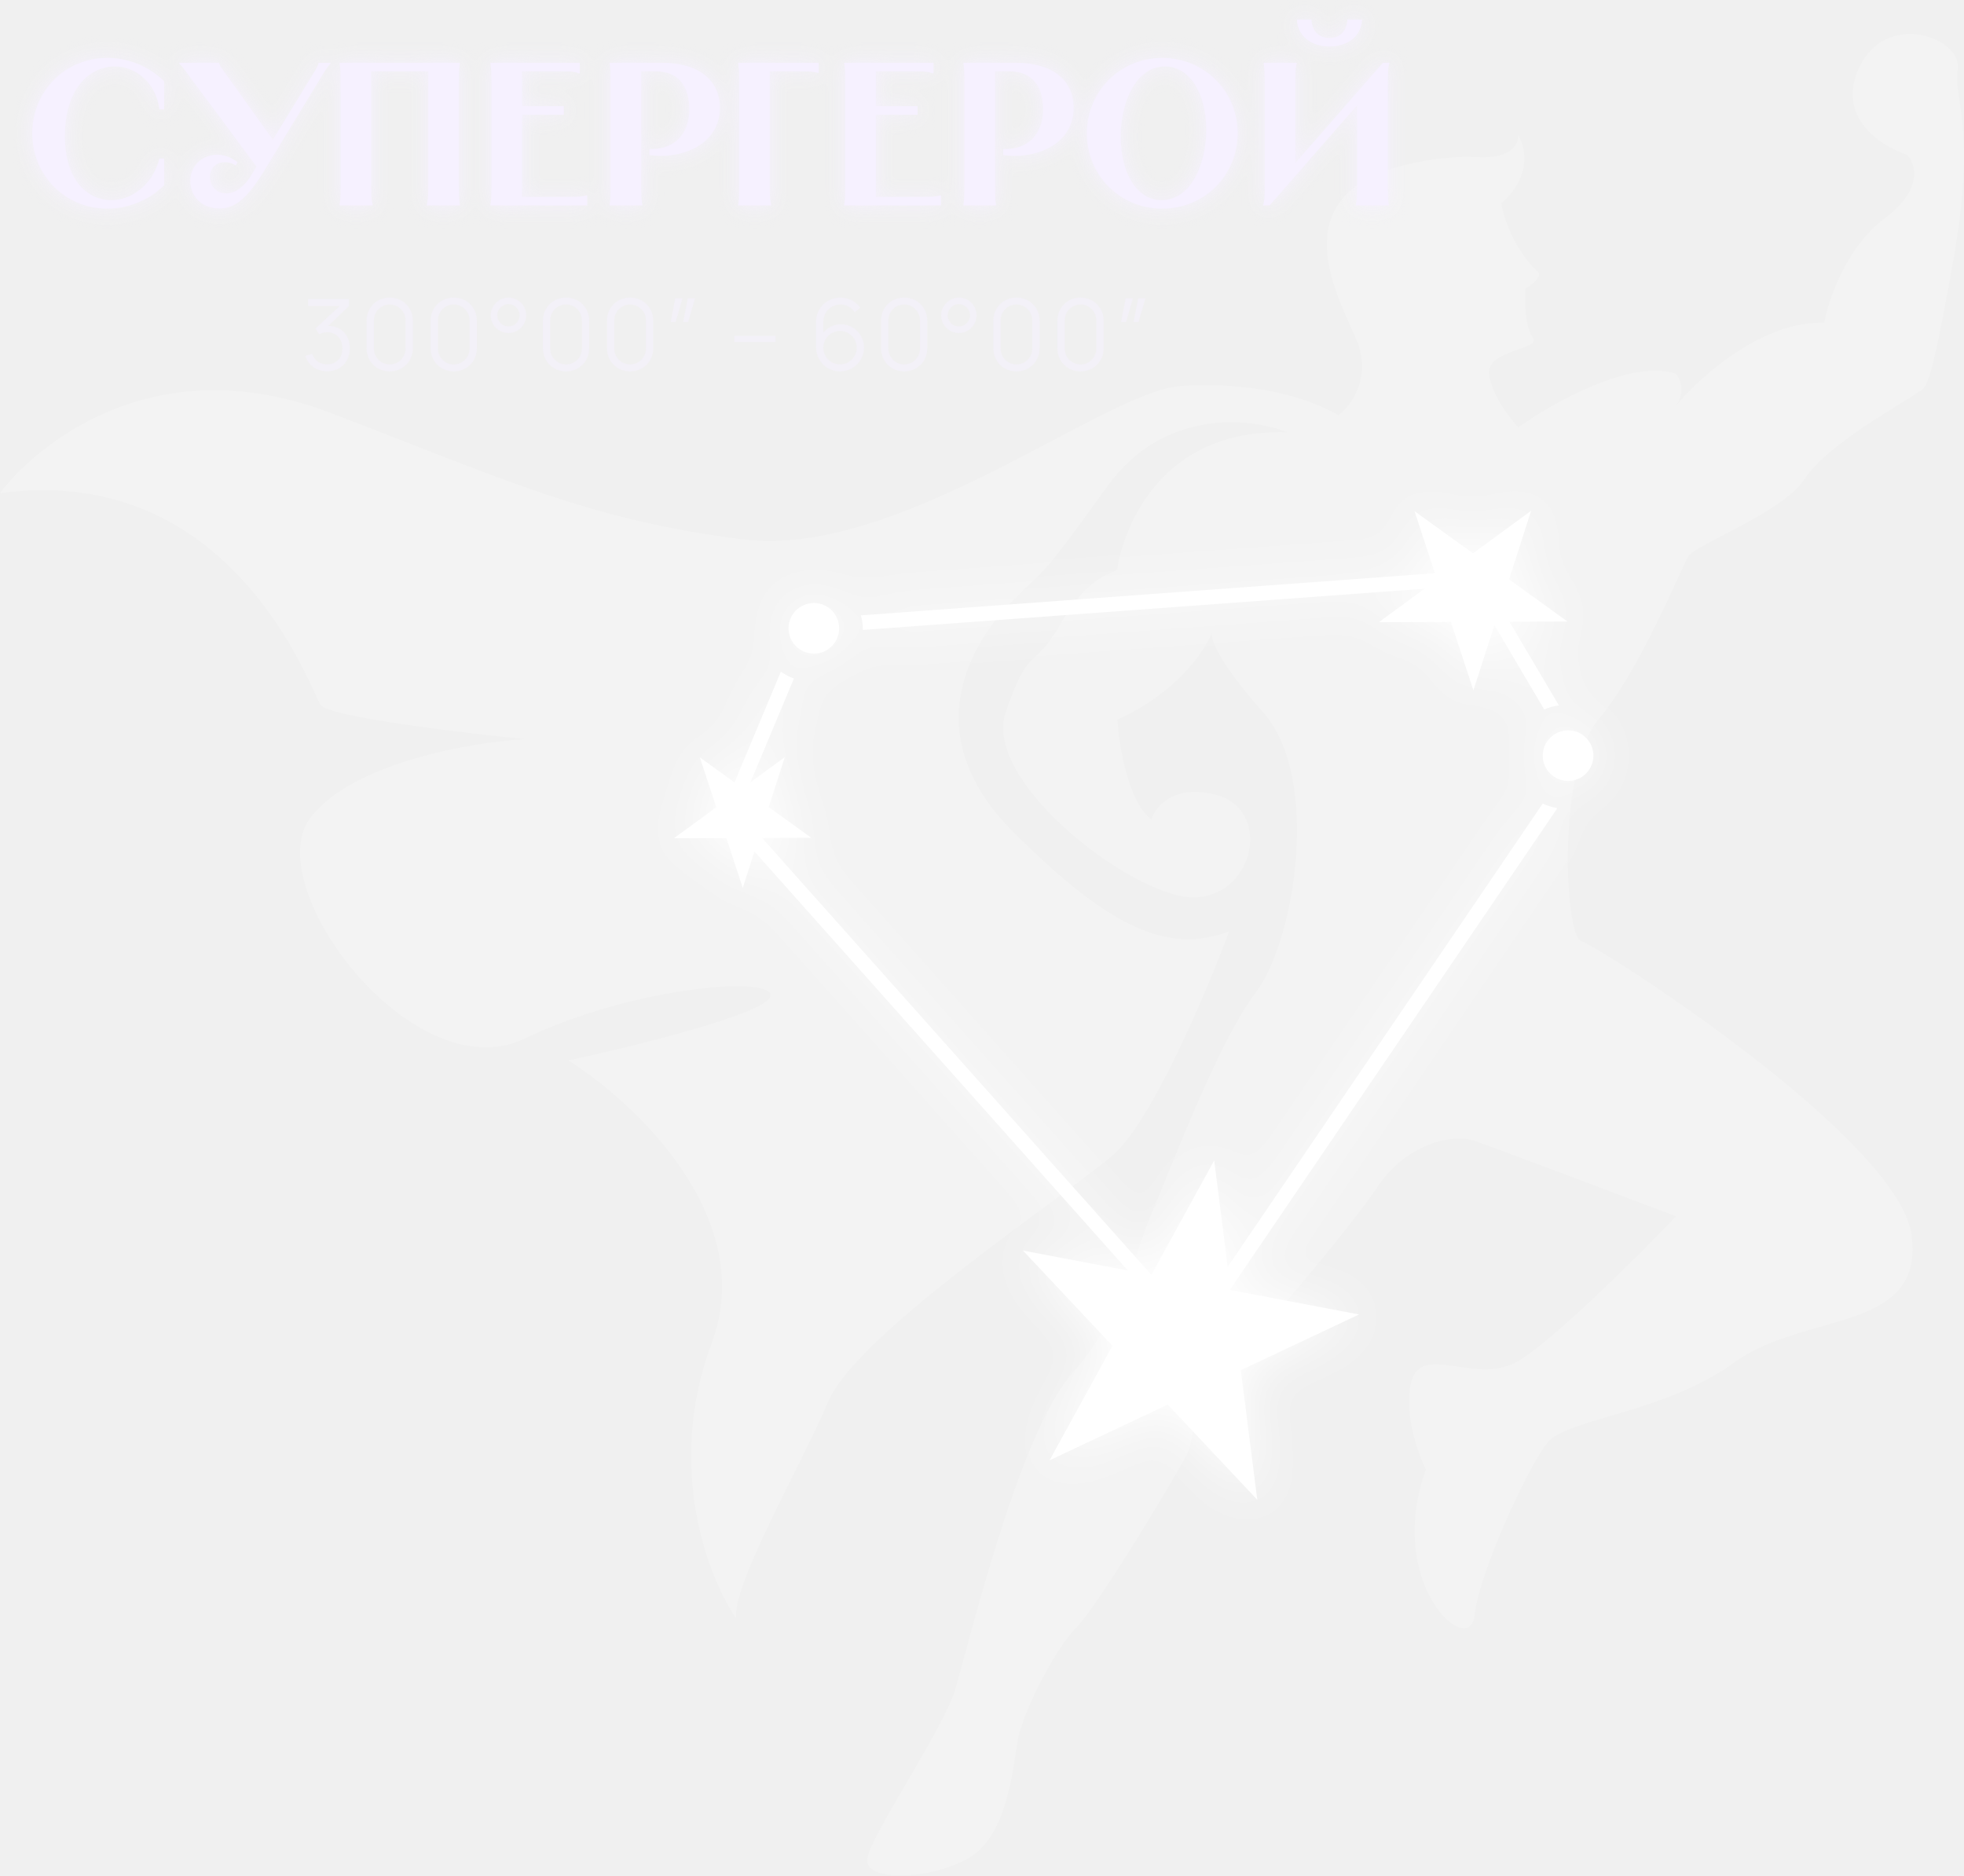
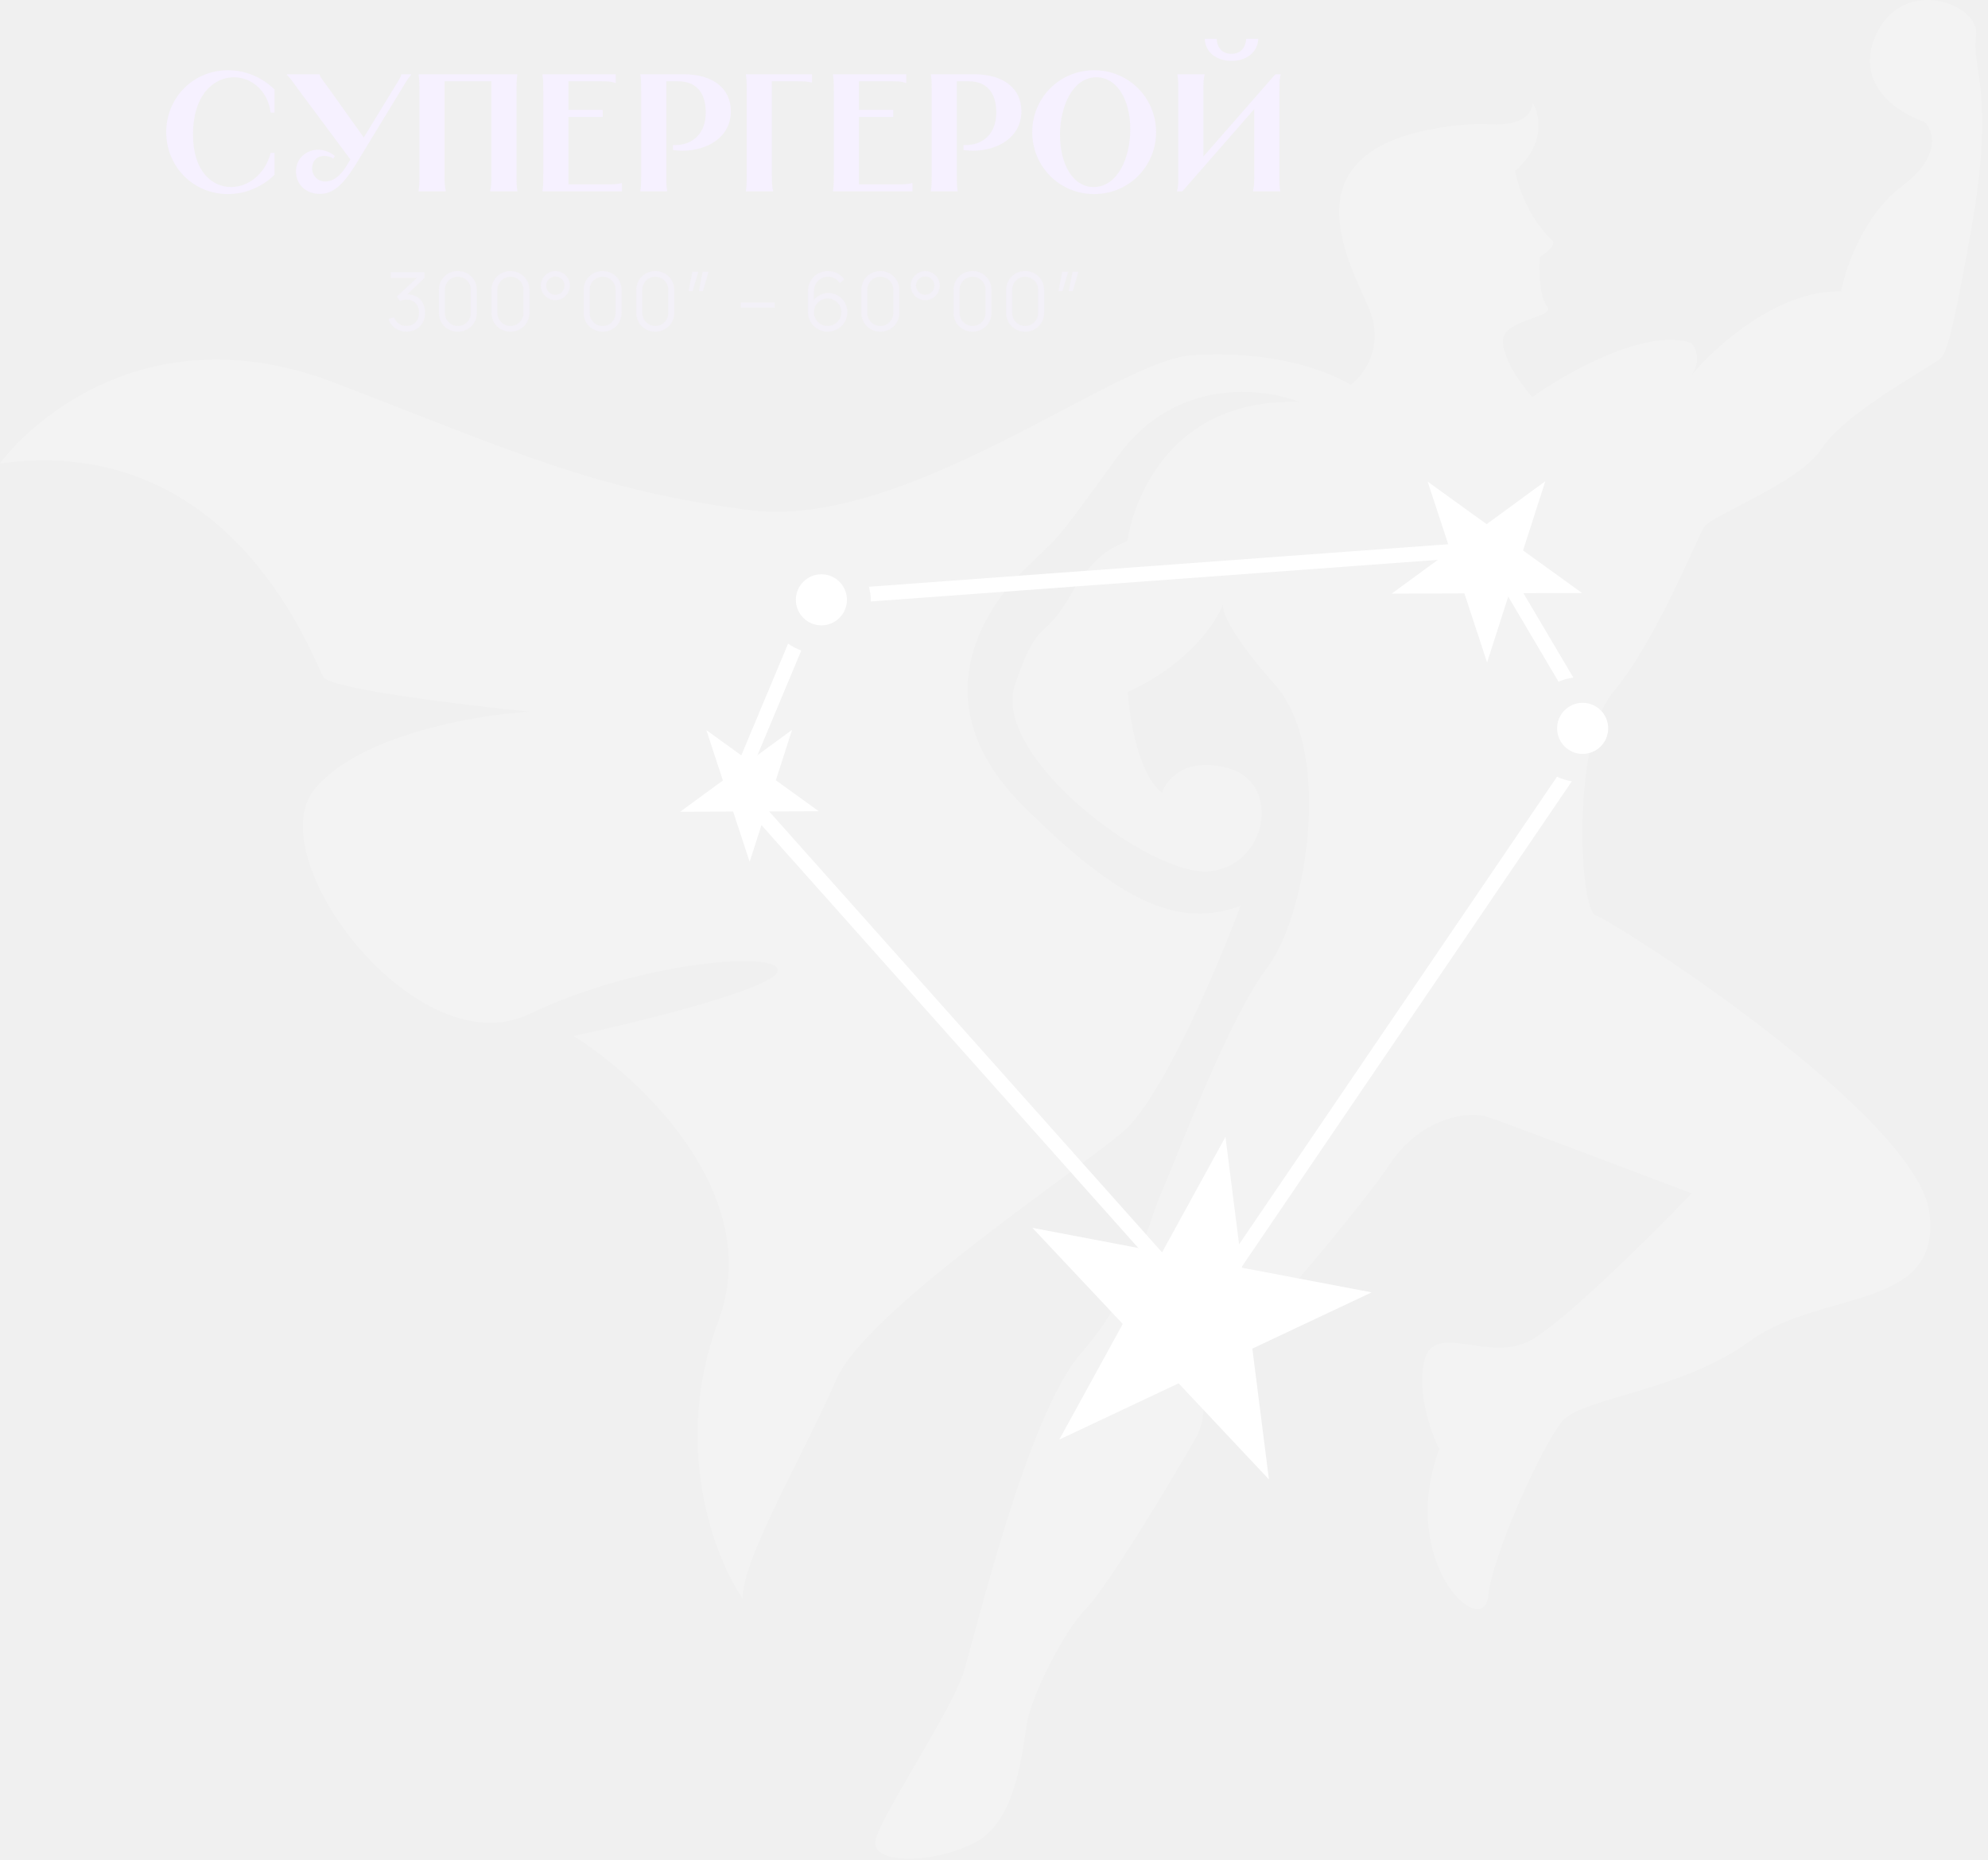
- <svg xmlns="http://www.w3.org/2000/svg" width="401" height="383" viewBox="0 0 401 383" fill="none">
-   <path opacity="0.2" d="M283.693 34.578C286.669 33.584 294.406 31.695 301.548 32.092C308.69 32.49 310.144 29.275 309.979 27.618C311.467 29.938 312.856 35.97 306.507 41.538C307.003 44.355 309.185 51.083 313.947 55.458C314.443 55.789 314.641 56.949 311.467 58.938C311.302 61.423 311.368 66.892 312.955 68.88C314.939 71.366 303.531 71.366 304.027 76.337C304.424 80.314 308.16 85.285 309.979 87.274C316.923 82.303 333.091 73.155 342.217 76.337C343.043 77.331 344.201 80.016 342.217 82.8C347.011 77 359.774 65.5 372.471 65.897C373.297 61.257 376.934 50.486 384.87 44.521C392.805 38.555 391.152 33.418 389.334 31.595C384.209 29.938 375.05 24.138 379.414 14.196C384.87 1.767 400.741 7.733 399.749 14.196C398.757 20.658 403.717 25.63 398.757 53.469C393.797 81.308 393.301 78.823 391.317 80.314C389.334 81.806 372.967 90.754 368.503 97.714C364.039 104.674 346.185 111.136 344.697 113.622C343.209 116.108 334.777 136.987 326.346 146.93C317.914 156.872 319.402 191.174 322.874 192.169C326.346 193.163 387.846 232.436 390.326 252.322C392.805 272.207 368.503 267.733 354.12 278.172C339.737 288.612 319.898 289.606 315.931 294.578C311.963 299.549 302.044 320.926 301.052 329.874C300.06 338.822 282.701 323.411 291.132 300.046C289.479 296.732 286.569 288.513 288.156 282.15C290.14 274.195 301.052 282.647 309.483 278.172C316.228 274.593 334.116 256.796 342.217 248.345C329.983 243.705 304.623 234.127 301.052 232.933C296.588 231.442 287.165 233.431 281.213 242.379C275.261 251.327 254.431 275.687 247.983 282.15C241.536 288.612 245.007 292.092 242.032 297.561C239.056 303.029 224.177 327.886 219.713 332.36C215.249 336.834 208.802 349.759 207.81 355.228C206.818 360.696 205.826 375.113 197.395 379.587C188.963 384.061 176.564 384.061 177.06 379.587C177.556 375.113 192.435 353.239 194.915 345.285C197.395 337.331 207.81 293.086 218.721 280.658C229.632 268.23 231.616 255.802 235.088 247.847C238.56 239.893 248.479 213.048 256.415 202.608C264.35 192.169 269.806 158.861 257.903 145.438C248.743 135.109 247.109 130.392 247.439 129.163C246.03 132.881 240.301 141.427 228.145 146.93C228.475 152.232 230.327 163.733 235.088 167.312C235.915 164.661 239.75 159.955 248.479 162.341C259.39 165.324 256.415 182.226 244.511 183.22C232.608 184.215 200.37 159.855 205.33 145.438C210.29 131.022 210.786 137.484 216.737 127.045C222.689 116.605 228.145 117.102 228.145 116.108C228.145 115.113 232.608 87.274 262.862 88.268C255.423 85.285 237.667 83.297 226.161 99.205C211.778 119.09 214.753 114.616 206.818 122.57C198.883 130.524 186.483 149.415 206.818 169.798C227.153 190.18 238.853 194.654 250.959 190.18C246.33 202.608 235.088 229.155 227.153 235.916C217.233 244.368 175.076 272.207 169.125 286.127C163.173 300.046 149.782 322.914 150.278 330.371C144.657 322.251 135.796 299.649 145.318 274.195C154.841 248.742 129.778 225.145 116.056 216.528C129.117 213.711 155.634 207.182 157.221 203.603C159.205 199.129 129.943 201.117 107.129 212.054C84.314 222.991 52.572 180.735 63.484 166.815C72.213 155.679 96.218 151.57 107.129 150.907C93.903 149.581 67.055 146.333 65.468 143.947C63.484 140.964 47.613 94.234 0 100.697C6.117 92.411 30.199 70.091 67.451 84.291C102.665 97.714 120.024 106.165 151.766 110.142C183.508 114.119 225.665 79.817 241.04 78.823C256.415 77.829 267.326 81.308 273.277 84.788C275.923 82.8 280.32 76.834 276.749 68.88C272.286 58.938 263.358 41.538 283.693 34.578Z" fill="white" />
-   <g filter="url(#filter0_f_31_314)">
-     <path d="M247.909 236.933L251.269 263.4L277.479 268.384L253.345 279.758L256.705 306.225L238.429 286.788L214.296 298.162L227.135 274.774L208.86 255.336L235.07 260.32L247.909 236.933Z" fill="white" />
-     <path d="M288.813 104.372L300.742 112.978L312.613 104.292L308.115 118.297L320.044 126.903L305.335 126.952L300.836 140.957L296.244 126.983L281.534 127.032L293.405 118.346L288.813 104.372Z" fill="white" />
-     <path d="M142.898 154.649L151.586 160.916L160.23 154.591L156.955 164.789L165.642 171.056L154.93 171.092L151.654 181.291L148.31 171.114L137.598 171.15L146.243 164.825L142.898 154.649Z" fill="white" />
-     <circle cx="320.167" cy="154.285" r="5.167" fill="white" />
-     <path d="M159.432 137.141C160.244 137.723 161.141 138.192 162.102 138.527L150.748 165.65L243.297 269.508L314.982 164.066C315.913 164.516 316.92 164.834 317.979 164.996L244.697 272.787L243.616 274.376L242.337 272.941L147.88 166.941L147.251 166.235L147.616 165.364L159.432 137.141ZM302.417 117.179L318.287 144.025C317.233 144.154 316.227 144.437 315.292 144.853L300.308 119.506L176.172 128.62C176.172 128.59 176.175 128.56 176.175 128.531C176.175 127.529 176.033 126.56 175.772 125.641L301.016 116.447L301.943 116.378L302.417 117.179Z" fill="white" />
-     <circle cx="166.167" cy="128.285" r="5.167" fill="white" />
-   </g>
-   <path d="M247.909 236.933L251.269 263.4L277.479 268.384L253.345 279.758L256.705 306.225L238.429 286.788L214.296 298.162L227.135 274.774L208.86 255.336L235.07 260.32L247.909 236.933Z" fill="white" />
-   <path d="M288.813 104.372L300.742 112.978L312.613 104.292L308.115 118.297L320.044 126.903L305.335 126.952L300.836 140.957L296.244 126.983L281.534 127.032L293.405 118.346L288.813 104.372Z" fill="white" />
-   <path d="M142.898 154.649L151.586 160.916L160.23 154.591L156.955 164.789L165.642 171.056L154.93 171.092L151.654 181.291L148.31 171.114L137.598 171.15L146.243 164.825L142.898 154.649Z" fill="white" />
-   <circle cx="320.167" cy="154.285" r="5.167" fill="white" />
-   <path d="M159.432 137.141C160.244 137.723 161.141 138.192 162.102 138.527L150.748 165.65L243.297 269.508L314.982 164.066C315.913 164.516 316.92 164.834 317.979 164.996L244.697 272.787L243.616 274.376L242.337 272.941L147.88 166.941L147.251 166.235L147.616 165.364L159.432 137.141ZM302.417 117.179L318.287 144.025C317.233 144.154 316.227 144.437 315.292 144.853L300.308 119.506L176.172 128.62C176.172 128.59 176.175 128.56 176.175 128.531C176.175 127.529 176.033 126.56 175.772 125.641L301.016 116.447L301.943 116.378L302.417 117.179Z" fill="white" />
-   <circle cx="166.167" cy="128.285" r="5.167" fill="white" />
-   <g filter="url(#filter1_f_31_314)">
-     <path d="M33.509 16.606L33.509 22.347L32.552 22.347C31.845 16.814 27.684 13.569 23.441 13.569C18.407 13.569 13.248 17.896 13.248 27.839C13.248 36.867 17.907 40.861 22.734 40.861C26.894 40.861 31.179 37.741 32.552 32.374L33.509 32.374L33.509 37.824C30.68 40.611 26.561 42.608 21.901 42.608C13.331 42.608 6.591 35.785 6.591 27.215C6.591 18.645 13.331 11.822 21.901 11.822C26.603 11.822 30.721 13.819 33.509 16.606ZM36.611 12.82L44.724 12.82L44.724 12.903C44.932 13.652 45.93 14.859 47.345 16.814L55.707 28.546L62.863 16.814C64.07 14.859 64.902 13.652 65.027 12.903L65.027 12.82L67.481 12.82L67.481 12.986C66.732 13.777 66.15 14.775 64.943 16.773L53.835 35.037C50.424 40.611 47.886 42.567 44.807 42.567C41.312 42.567 38.858 40.237 38.858 36.95C38.858 33.664 41.52 31.584 44.349 31.584C45.764 31.584 47.262 32.124 48.51 33.123L48.135 33.788C47.386 33.289 46.596 33.123 45.889 33.123C43.85 33.123 42.852 34.621 42.852 36.16C42.852 37.782 43.975 39.488 46.222 39.488C47.678 39.488 49.633 38.531 51.38 35.661L52.379 33.996L39.565 16.773C38.109 14.817 37.443 13.777 36.611 12.986L36.611 12.82ZM69.343 12.82L93.89 12.82L93.89 12.986C93.723 14.068 93.682 14.567 93.682 17.189L93.682 37.574C93.682 40.196 93.723 40.695 93.89 41.776L93.89 41.943L87.15 41.943L87.15 41.776C87.4 40.695 87.441 40.196 87.441 37.574L87.441 14.567L75.792 14.567L75.792 37.574C75.792 40.196 75.834 40.695 76.083 41.776L76.083 41.943L69.343 41.943L69.343 41.776C69.51 40.695 69.551 40.196 69.551 37.574L69.551 17.189C69.551 14.567 69.51 14.068 69.343 12.986L69.343 12.82ZM100.138 12.82L118.361 12.82L118.361 14.983L118.195 14.983C117.113 14.567 116.489 14.567 114.409 14.567L106.587 14.567L106.587 21.682L115.116 21.682L115.116 23.429L106.587 23.429L106.587 40.196L115.948 40.196C118.153 40.196 118.652 40.154 119.734 39.904L119.9 39.904L119.9 41.943L100.138 41.943L100.138 41.776C100.305 40.695 100.346 40.196 100.346 37.574L100.346 17.189C100.346 14.567 100.305 14.068 100.138 12.986L100.138 12.82ZM135.249 12.82C142.446 12.82 146.981 16.273 146.981 22.015C146.981 28.505 141.073 31.833 134.874 31.833C134.126 31.833 133.335 31.75 132.586 31.667L132.586 30.419L133.127 30.419C137.579 30.419 140.741 27.465 140.741 22.347C140.741 17.355 138.328 14.567 133.876 14.567L130.922 14.567L130.922 37.574C130.922 40.196 130.964 40.695 131.13 41.776L131.13 41.943L124.473 41.943L124.473 41.776C124.64 40.695 124.681 40.196 124.681 37.574L124.681 17.189C124.681 14.567 124.64 14.068 124.473 12.986L124.473 12.82L135.249 12.82ZM150.718 12.82L167.152 12.82L167.152 14.859L166.985 14.859C165.904 14.609 165.404 14.567 163.199 14.567L157.167 14.567L157.167 37.574C157.167 40.196 157.208 40.695 157.458 41.776L157.458 41.943L150.718 41.943L150.718 41.776C150.885 40.695 150.926 40.196 150.926 37.574L150.926 17.189C150.926 14.567 150.885 14.068 150.718 12.986L150.718 12.82ZM172.372 12.82L190.594 12.82L190.594 14.983L190.428 14.983C189.346 14.567 188.722 14.567 186.642 14.567L178.82 14.567L178.82 21.682L187.349 21.682L187.349 23.429L178.82 23.429L178.82 40.195L188.181 40.195C190.386 40.195 190.885 40.154 191.967 39.904L192.134 39.904L192.134 41.943L172.372 41.943L172.372 41.776C172.538 40.695 172.58 40.195 172.58 37.574L172.58 17.189C172.58 14.567 172.538 14.068 172.372 12.986L172.372 12.82ZM207.482 12.82C214.68 12.82 219.214 16.273 219.214 22.015C219.214 28.505 213.307 31.833 207.108 31.833C206.359 31.833 205.568 31.75 204.819 31.667L204.819 30.419L205.36 30.419C209.812 30.419 212.974 27.465 212.974 22.347C212.974 17.355 210.561 14.567 206.109 14.567L203.155 14.567L203.155 37.574C203.155 40.195 203.197 40.695 203.363 41.776L203.363 41.943L196.707 41.943L196.707 41.776C196.873 40.695 196.915 40.195 196.915 37.574L196.915 17.188C196.915 14.567 196.873 14.068 196.707 12.986L196.707 12.82L207.482 12.82ZM237.305 42.608C228.734 42.608 221.911 35.785 221.911 27.215C221.911 18.645 228.734 11.822 237.305 11.822C245.875 11.822 252.698 18.645 252.698 27.215C252.698 35.785 245.875 42.608 237.305 42.608ZM228.818 27.839C228.818 35.536 232.229 40.861 237.138 40.861C243.171 40.861 246.291 33.539 246.291 26.508C246.291 18.936 242.838 13.569 237.887 13.569C231.938 13.569 228.818 20.85 228.818 27.839ZM258.015 12.82L264.755 12.82L264.755 12.986C264.506 14.068 264.464 14.567 264.464 17.188L264.464 33.289L282.354 12.82L283.685 12.82C283.352 14.068 283.352 14.692 283.352 21.141L283.352 37.574C283.352 40.195 283.394 40.695 283.56 41.776L283.56 41.943L276.82 41.943L276.82 41.776C277.07 40.695 277.112 40.195 277.112 37.574L277.112 21.474L259.222 41.943L257.891 41.943C258.223 40.695 258.223 40.071 258.223 37.99L258.223 17.188C258.223 14.567 258.182 14.068 258.015 12.986L258.015 12.82ZM264.797 4L267.792 4L267.792 4.042C267.792 4.998 268.084 5.747 268.5 6.371C269.124 7.245 270.164 7.744 271.453 7.744C273.575 7.744 274.948 6.371 275.115 4L278.11 4C277.985 7.203 275.364 9.492 271.453 9.492C267.543 9.492 264.922 7.203 264.797 4Z" fill="#F6F1FF" />
-   </g>
-   <path d="M33.509 16.606L33.509 22.347L32.552 22.347C31.845 16.814 27.684 13.569 23.441 13.569C18.407 13.569 13.248 17.896 13.248 27.839C13.248 36.867 17.907 40.861 22.734 40.861C26.894 40.861 31.179 37.741 32.552 32.374L33.509 32.374L33.509 37.824C30.68 40.611 26.561 42.608 21.901 42.608C13.331 42.608 6.591 35.785 6.591 27.215C6.591 18.645 13.331 11.822 21.901 11.822C26.603 11.822 30.721 13.819 33.509 16.606ZM36.611 12.82L44.724 12.82L44.724 12.903C44.932 13.652 45.93 14.859 47.345 16.814L55.707 28.546L62.863 16.814C64.07 14.859 64.902 13.652 65.027 12.903L65.027 12.82L67.481 12.82L67.481 12.986C66.732 13.777 66.15 14.775 64.943 16.773L53.835 35.037C50.424 40.611 47.886 42.567 44.807 42.567C41.312 42.567 38.858 40.237 38.858 36.95C38.858 33.664 41.52 31.584 44.349 31.584C45.764 31.584 47.262 32.124 48.51 33.123L48.135 33.788C47.386 33.289 46.596 33.123 45.889 33.123C43.85 33.123 42.852 34.621 42.852 36.16C42.852 37.782 43.975 39.488 46.222 39.488C47.678 39.488 49.633 38.531 51.38 35.661L52.379 33.996L39.565 16.773C38.109 14.817 37.443 13.777 36.611 12.986L36.611 12.82ZM69.343 12.82L93.89 12.82L93.89 12.986C93.723 14.068 93.682 14.567 93.682 17.189L93.682 37.574C93.682 40.196 93.723 40.695 93.89 41.776L93.89 41.943L87.15 41.943L87.15 41.776C87.4 40.695 87.441 40.196 87.441 37.574L87.441 14.567L75.792 14.567L75.792 37.574C75.792 40.196 75.834 40.695 76.083 41.776L76.083 41.943L69.343 41.943L69.343 41.776C69.51 40.695 69.551 40.196 69.551 37.574L69.551 17.189C69.551 14.567 69.51 14.068 69.343 12.986L69.343 12.82ZM100.138 12.82L118.361 12.82L118.361 14.983L118.195 14.983C117.113 14.567 116.489 14.567 114.409 14.567L106.587 14.567L106.587 21.682L115.116 21.682L115.116 23.429L106.587 23.429L106.587 40.196L115.948 40.196C118.153 40.196 118.652 40.154 119.734 39.904L119.9 39.904L119.9 41.943L100.138 41.943L100.138 41.776C100.305 40.695 100.346 40.196 100.346 37.574L100.346 17.189C100.346 14.567 100.305 14.068 100.138 12.986L100.138 12.82ZM135.249 12.82C142.446 12.82 146.981 16.273 146.981 22.015C146.981 28.505 141.073 31.833 134.874 31.833C134.126 31.833 133.335 31.75 132.586 31.667L132.586 30.419L133.127 30.419C137.579 30.419 140.741 27.465 140.741 22.347C140.741 17.355 138.328 14.567 133.876 14.567L130.922 14.567L130.922 37.574C130.922 40.196 130.964 40.695 131.13 41.776L131.13 41.943L124.473 41.943L124.473 41.776C124.64 40.695 124.681 40.196 124.681 37.574L124.681 17.189C124.681 14.567 124.64 14.068 124.473 12.986L124.473 12.82L135.249 12.82ZM150.718 12.82L167.152 12.82L167.152 14.859L166.985 14.859C165.904 14.609 165.404 14.567 163.199 14.567L157.167 14.567L157.167 37.574C157.167 40.196 157.208 40.695 157.458 41.776L157.458 41.943L150.718 41.943L150.718 41.776C150.885 40.695 150.926 40.196 150.926 37.574L150.926 17.189C150.926 14.567 150.885 14.068 150.718 12.986L150.718 12.82ZM172.372 12.82L190.594 12.82L190.594 14.983L190.428 14.983C189.346 14.567 188.722 14.567 186.642 14.567L178.82 14.567L178.82 21.682L187.349 21.682L187.349 23.429L178.82 23.429L178.82 40.195L188.181 40.195C190.386 40.195 190.885 40.154 191.967 39.904L192.134 39.904L192.134 41.943L172.372 41.943L172.372 41.776C172.538 40.695 172.58 40.195 172.58 37.574L172.58 17.189C172.58 14.567 172.538 14.068 172.372 12.986L172.372 12.82ZM207.482 12.82C214.68 12.82 219.214 16.273 219.214 22.015C219.214 28.505 213.307 31.833 207.108 31.833C206.359 31.833 205.568 31.75 204.819 31.667L204.819 30.419L205.36 30.419C209.812 30.419 212.974 27.465 212.974 22.347C212.974 17.355 210.561 14.567 206.109 14.567L203.155 14.567L203.155 37.574C203.155 40.195 203.197 40.695 203.363 41.776L203.363 41.943L196.707 41.943L196.707 41.776C196.873 40.695 196.915 40.195 196.915 37.574L196.915 17.188C196.915 14.567 196.873 14.068 196.707 12.986L196.707 12.82L207.482 12.82ZM237.305 42.608C228.734 42.608 221.911 35.785 221.911 27.215C221.911 18.645 228.734 11.822 237.305 11.822C245.875 11.822 252.698 18.645 252.698 27.215C252.698 35.785 245.875 42.608 237.305 42.608ZM228.818 27.839C228.818 35.536 232.229 40.861 237.138 40.861C243.171 40.861 246.291 33.539 246.291 26.508C246.291 18.936 242.838 13.569 237.887 13.569C231.938 13.569 228.818 20.85 228.818 27.839ZM258.015 12.82L264.755 12.82L264.755 12.986C264.506 14.068 264.464 14.567 264.464 17.188L264.464 33.289L282.354 12.82L283.685 12.82C283.352 14.068 283.352 14.692 283.352 21.141L283.352 37.574C283.352 40.195 283.394 40.695 283.56 41.776L283.56 41.943L276.82 41.943L276.82 41.776C277.07 40.695 277.112 40.195 277.112 37.574L277.112 21.474L259.222 41.943L257.891 41.943C258.223 40.695 258.223 40.071 258.223 37.99L258.223 17.188C258.223 14.567 258.182 14.068 258.015 12.986L258.015 12.82ZM264.797 4L267.792 4L267.792 4.042C267.792 4.998 268.084 5.747 268.5 6.371C269.124 7.245 270.164 7.744 271.453 7.744C273.575 7.744 274.948 6.371 275.115 4L278.11 4C277.985 7.203 275.364 9.492 271.453 9.492C267.543 9.492 264.922 7.203 264.797 4Z" fill="#F6F1FF" />
-   <path opacity="0.5" d="M66.819 75.823C64.667 75.823 62.938 74.617 62.325 72.656L63.732 72.234C64.215 73.672 65.411 74.426 66.798 74.395C68.728 74.355 69.905 73.058 69.905 71.118C69.905 69.148 68.648 67.841 66.778 67.841C66.255 67.841 65.642 68.002 65.15 68.243L64.406 67.067L69.372 62.473L62.898 62.473L62.898 61.055L71.262 61.055L71.262 62.493L67.03 66.544C69.653 66.524 71.433 68.414 71.433 71.118C71.433 73.903 69.483 75.823 66.819 75.823ZM79.57 75.833C76.886 75.833 74.845 73.792 74.845 71.108L74.845 65.479C74.845 62.795 76.886 60.754 79.57 60.754C82.254 60.754 84.295 62.794 84.295 65.479L84.295 71.108C84.295 73.792 82.254 75.833 79.57 75.833ZM79.57 74.406C81.35 74.406 82.797 72.958 82.797 71.179L82.797 65.408C82.797 63.619 81.35 62.171 79.57 62.171C77.791 62.171 76.343 63.619 76.343 65.408L76.343 71.179C76.343 72.958 77.791 74.406 79.57 74.406ZM92.646 75.833C89.962 75.833 87.921 73.792 87.921 71.108L87.921 65.479C87.921 62.794 89.962 60.754 92.646 60.754C95.33 60.754 97.371 62.794 97.371 65.479L97.371 71.108C97.371 73.792 95.33 75.833 92.646 75.833ZM92.646 74.406C94.425 74.406 95.873 72.958 95.873 71.179L95.873 65.408C95.873 63.619 94.425 62.171 92.646 62.171C90.867 62.171 89.419 63.619 89.419 65.408L89.419 71.179C89.419 72.958 90.867 74.406 92.646 74.406ZM103.812 67.992C101.821 67.992 100.193 66.383 100.193 64.373C100.193 62.403 101.881 60.754 103.812 60.754C105.802 60.754 107.431 62.362 107.431 64.373C107.431 66.383 105.802 67.992 103.812 67.992ZM103.812 66.655C105.048 66.655 106.094 65.609 106.094 64.373C106.094 63.136 105.048 62.091 103.812 62.091C102.575 62.091 101.53 63.136 101.53 64.373C101.53 65.609 102.575 66.655 103.812 66.655ZM115.577 75.833C112.893 75.833 110.853 73.792 110.853 71.108L110.853 65.479C110.853 62.794 112.893 60.754 115.577 60.754C118.261 60.754 120.302 62.794 120.302 65.479L120.302 71.108C120.302 73.792 118.261 75.833 115.577 75.833ZM115.577 74.406C117.357 74.406 118.804 72.958 118.804 71.179L118.804 65.408C118.804 63.619 117.357 62.171 115.577 62.171C113.798 62.171 112.35 63.619 112.35 65.408L112.35 71.179C112.35 72.958 113.798 74.406 115.577 74.406ZM128.653 75.833C125.969 75.833 123.928 73.792 123.928 71.108L123.928 65.479C123.928 62.794 125.969 60.754 128.653 60.754C131.337 60.754 133.378 62.794 133.378 65.479L133.378 71.108C133.378 73.792 131.337 75.833 128.653 75.833ZM128.653 74.406C130.432 74.406 131.88 72.958 131.88 71.179L131.88 65.408C131.88 63.619 130.432 62.171 128.653 62.171C126.874 62.171 125.426 63.619 125.426 65.408L125.426 71.179C125.426 72.958 126.874 74.406 128.653 74.406ZM137.869 60.925L139.356 60.925L137.949 65.75L136.934 65.75L137.869 60.925ZM140.422 60.925L141.91 60.925L140.502 65.75L139.487 65.75L140.422 60.925ZM149.917 69.832L149.917 68.565L158.362 68.565L158.362 69.832L149.917 69.832ZM171.505 75.833C168.781 75.833 166.61 73.662 166.61 70.837L166.61 65.82C166.61 62.915 168.751 60.764 171.616 60.764C173.265 60.764 174.742 61.528 175.647 62.825L174.511 63.76C173.898 62.805 172.812 62.171 171.616 62.171C169.575 62.171 168.107 63.82 168.107 65.69L168.107 67.911C168.962 66.866 170.229 66.202 171.646 66.202C174.33 66.202 176.411 68.314 176.411 70.998C176.411 73.672 174.189 75.833 171.505 75.833ZM171.505 74.395C173.395 74.395 174.923 72.888 174.923 70.998C174.923 69.108 173.405 67.58 171.515 67.58C169.625 67.58 168.107 69.108 168.107 70.998C168.107 72.868 169.615 74.395 171.505 74.395ZM184.607 75.833C181.922 75.833 179.882 73.792 179.882 71.108L179.882 65.479C179.882 62.794 181.922 60.754 184.607 60.754C187.291 60.754 189.331 62.794 189.331 65.479L189.331 71.108C189.331 73.792 187.291 75.833 184.607 75.833ZM184.607 74.406C186.386 74.406 187.834 72.958 187.834 71.179L187.833 65.408C187.833 63.619 186.386 62.171 184.607 62.171C182.827 62.171 181.38 63.619 181.38 65.408L181.38 71.179C181.38 72.958 182.827 74.406 184.607 74.406ZM195.772 67.992C193.782 67.992 192.153 66.383 192.153 64.373C192.153 62.403 193.842 60.754 195.772 60.754C197.763 60.754 199.391 62.362 199.391 64.373C199.391 66.383 197.763 67.992 195.772 67.992ZM195.772 66.655C197.009 66.655 198.054 65.609 198.054 64.373C198.054 63.136 197.009 62.091 195.772 62.091C194.536 62.091 193.49 63.136 193.49 64.373C193.49 65.609 194.536 66.655 195.772 66.655ZM207.538 75.833C204.854 75.833 202.813 73.792 202.813 71.108L202.813 65.479C202.813 62.794 204.854 60.754 207.538 60.754C210.222 60.754 212.263 62.794 212.263 65.479L212.263 71.108C212.263 73.792 210.222 75.833 207.538 75.833ZM207.538 74.406C209.317 74.406 210.765 72.958 210.765 71.179L210.765 65.408C210.765 63.619 209.317 62.171 207.538 62.171C205.759 62.171 204.311 63.619 204.311 65.408L204.311 71.179C204.311 72.958 205.759 74.406 207.538 74.406ZM220.614 75.833C217.93 75.833 215.889 73.792 215.889 71.108L215.889 65.479C215.889 62.794 217.93 60.754 220.614 60.754C223.298 60.754 225.339 62.794 225.339 65.479L225.339 71.108C225.339 73.792 223.298 75.833 220.614 75.833ZM220.614 74.406C222.393 74.406 223.841 72.958 223.841 71.179L223.841 65.408C223.841 63.619 222.393 62.171 220.614 62.171C218.834 62.171 217.387 63.619 217.387 65.408L217.387 71.179C217.387 72.958 218.834 74.406 220.614 74.406ZM229.829 60.925L231.317 60.925L229.91 65.75L228.894 65.75L229.829 60.925ZM232.383 60.925L233.87 60.925L232.463 65.75L231.448 65.75L232.383 60.925Z" fill="#F6F1FF" />
-   <defs>
-     <filter id="filter0_f_31_314" x="127.598" y="94.292" width="207.737" height="221.934" filterUnits="userSpaceOnUse" color-interpolation-filters="sRGB">
-       <feFlood flood-opacity="0" result="BackgroundImageFix" />
-       <feBlend mode="normal" in="SourceGraphic" in2="BackgroundImageFix" result="shape" />
-       <feGaussianBlur stdDeviation="5" result="effect1_foregroundBlur_31_314" />
-     </filter>
-     <filter id="filter1_f_31_314" x="2.591" y="0" width="285.094" height="46.609" filterUnits="userSpaceOnUse" color-interpolation-filters="sRGB">
-       <feFlood flood-opacity="0" result="BackgroundImageFix" />
-       <feBlend mode="normal" in="SourceGraphic" in2="BackgroundImageFix" result="shape" />
-       <feGaussianBlur stdDeviation="2" result="effect1_foregroundBlur_31_314" />
-     </filter>
-   </defs>
+ <svg xmlns="http://www.w3.org/2000/svg" width="295" height="276" viewBox="0 0 295 276" fill="none">
+   <path opacity="0.2" d="M208.095 20.271C210.278 19.542 215.953 18.156 221.192 18.448C226.43 18.739 227.498 16.381 227.376 15.166C228.468 16.867 229.486 21.292 224.83 25.376C225.193 27.443 226.794 32.378 230.287 35.587C230.65 35.83 230.796 36.681 228.468 38.139C228.346 39.962 228.395 43.974 229.559 45.432C231.014 47.256 222.647 47.256 223.011 50.902C223.302 53.819 226.042 57.466 227.376 58.925C232.469 55.278 244.329 48.568 251.023 50.902C251.63 51.632 252.479 53.601 251.023 55.643C254.54 51.388 263.902 42.953 273.215 43.244C273.822 39.841 276.49 31.94 282.31 27.564C288.131 23.188 286.918 19.42 285.585 18.083C281.825 16.867 275.107 12.613 278.309 5.32C282.31 -3.796 293.952 0.58 293.224 5.32C292.497 10.061 296.135 13.707 292.497 34.128C288.859 54.549 288.495 52.725 287.04 53.819C285.585 54.913 273.579 61.477 270.305 66.582C267.031 71.688 253.934 76.428 252.842 78.251C251.751 80.075 245.566 95.39 239.382 102.683C233.197 109.977 234.288 135.138 236.835 135.867C239.382 136.596 284.493 165.404 286.312 179.991C288.131 194.577 270.305 191.295 259.755 198.953C249.204 206.61 234.652 207.34 231.742 210.986C228.831 214.633 221.555 230.313 220.828 236.877C220.1 243.441 207.367 232.136 213.552 214.998C212.339 212.567 210.205 206.538 211.369 201.87C212.824 196.035 220.828 202.235 227.012 198.953C231.96 196.327 245.081 183.272 251.023 177.073C242.05 173.67 223.447 166.644 220.828 165.769C217.554 164.675 210.641 166.134 206.276 172.697C201.91 179.261 186.63 197.129 181.901 201.87C177.172 206.61 179.718 209.163 177.535 213.174C175.353 217.186 164.439 235.418 161.164 238.7C157.89 241.982 153.161 251.463 152.433 255.474C151.705 259.486 150.978 270.061 144.793 273.343C138.609 276.625 129.514 276.625 129.877 273.343C130.241 270.061 141.155 254.016 142.974 248.181C144.793 242.347 152.433 209.892 160.437 200.776C168.44 191.66 169.896 182.543 172.442 176.709C174.989 170.874 182.265 151.183 188.086 143.525C193.906 135.867 197.908 111.435 189.177 101.589C182.458 94.013 181.26 90.552 181.502 89.651C180.469 92.378 176.266 98.647 167.349 102.683C167.591 106.573 168.95 115.009 172.442 117.634C173.048 115.689 175.862 112.237 182.265 113.988C190.268 116.176 188.086 128.574 179.354 129.303C170.623 130.033 146.976 112.164 150.614 101.589C154.252 91.014 154.616 95.755 158.981 88.097C163.347 80.439 167.349 80.804 167.349 80.075C167.349 79.345 170.623 58.925 192.815 59.654C187.358 57.466 174.334 56.007 165.894 67.676C155.343 82.263 157.526 78.981 151.705 84.815C145.885 90.65 136.79 104.507 151.705 119.458C166.621 134.409 175.204 137.69 184.084 134.409C180.688 143.525 172.442 162.998 166.621 167.957C159.345 174.156 128.422 194.577 124.056 204.787C119.691 214.998 109.868 231.772 110.232 237.242C106.109 231.286 99.609 214.706 106.594 196.035C113.579 177.365 95.195 160.056 85.13 153.735C94.71 151.669 114.161 146.88 115.325 144.254C116.78 140.972 95.316 142.431 78.581 150.453C61.846 158.476 38.563 127.48 46.567 117.27C52.97 109.101 70.578 106.087 78.581 105.601C68.88 104.628 49.186 102.246 48.022 100.495C46.567 98.308 34.925 64.03 0 68.77C4.487 62.693 22.151 46.321 49.477 56.737C75.307 66.582 88.04 72.782 111.323 75.699C134.607 78.616 165.53 53.455 176.808 52.725C188.086 51.996 196.089 54.549 200.455 57.101C202.395 55.643 205.621 51.267 203.001 45.432C199.727 38.139 193.179 25.376 208.095 20.271Z" fill="white" />
+   <path d="M181.846 168.702L184.311 188.117L203.536 191.773L185.834 200.116L188.298 219.53L174.893 205.272L157.19 213.615L166.608 196.46L153.203 182.202L172.429 185.857L181.846 168.702Z" fill="white" />
+   <path d="M211.85 71.466L220.601 77.779L229.308 71.407L226.009 81.68L234.759 87.993L223.97 88.029L220.67 98.302L217.301 88.052L206.511 88.088L215.219 81.717L211.85 71.466Z" fill="white" />
+   <path d="M104.819 108.345L111.191 112.942L117.532 108.303L115.129 115.784L121.501 120.38L113.644 120.407L111.241 127.888L108.788 120.423L100.931 120.45L107.272 115.81L104.819 108.345Z" fill="white" />
+   <circle cx="234.849" cy="108.078" r="3.79" fill="white" />
+   <path d="M116.946 95.503C117.542 95.93 118.2 96.275 118.905 96.52L110.577 116.414L178.464 192.598L231.047 115.253C231.729 115.583 232.468 115.817 233.244 115.935L179.491 195.002L178.698 196.168L177.76 195.115L108.473 117.362L108.012 116.845L108.28 116.205L116.946 95.503ZM221.829 80.861L233.47 100.552C232.697 100.646 231.959 100.855 231.273 101.16L220.282 82.568L129.225 89.252C129.226 89.23 129.227 89.209 129.227 89.187C129.227 88.452 129.123 87.741 128.932 87.067L220.802 80.323L221.482 80.273L221.829 80.861Z" fill="white" />
+   <circle cx="121.887" cy="89.007" r="3.79" fill="white" />
+   <path d="M40.732 13.279L40.732 16.706L40.161 16.706C39.739 13.403 37.256 11.467 34.723 11.467C31.719 11.467 28.64 14.049 28.64 19.983C28.64 25.371 31.421 27.755 34.301 27.755C36.784 27.755 39.342 25.893 40.161 22.69L40.732 22.69L40.732 25.942C39.044 27.606 36.586 28.798 33.805 28.798C28.69 28.798 24.667 24.726 24.667 19.611C24.667 14.496 28.69 10.424 33.805 10.424C36.61 10.424 39.069 11.616 40.732 13.279ZM42.584 11.02L47.425 11.02L47.425 11.069C47.55 11.516 48.145 12.236 48.99 13.403L53.98 20.405L58.251 13.403C58.971 12.236 59.468 11.516 59.542 11.069L59.542 11.02L61.007 11.02L61.007 11.119C60.56 11.591 60.213 12.187 59.493 13.379L52.863 24.279C50.827 27.606 49.312 28.773 47.475 28.773C45.389 28.773 43.924 27.383 43.924 25.421C43.924 23.459 45.514 22.218 47.202 22.218C48.046 22.218 48.94 22.541 49.685 23.137L49.462 23.534C49.014 23.236 48.543 23.137 48.121 23.137C46.904 23.137 46.308 24.03 46.308 24.949C46.308 25.918 46.978 26.936 48.319 26.936C49.188 26.936 50.355 26.365 51.398 24.651L51.994 23.658L44.346 13.379C43.477 12.211 43.08 11.591 42.584 11.119L42.584 11.02ZM62.119 11.02L76.768 11.02L76.768 11.119C76.669 11.764 76.644 12.062 76.644 13.627L76.644 25.794C76.644 27.358 76.669 27.656 76.768 28.301L76.768 28.401L72.746 28.401L72.746 28.301C72.895 27.656 72.92 27.358 72.92 25.794L72.92 12.062L65.967 12.062L65.967 25.794C65.967 27.358 65.992 27.656 66.141 28.301L66.141 28.401L62.119 28.401L62.119 28.301C62.218 27.656 62.243 27.358 62.243 25.794L62.243 13.627C62.243 12.062 62.218 11.764 62.119 11.119L62.119 11.02ZM80.498 11.02L91.373 11.02L91.373 12.311L91.274 12.311C90.628 12.062 90.256 12.062 89.014 12.062L84.346 12.062L84.346 16.308L89.437 16.308L89.437 17.351L84.346 17.351L84.346 27.358L89.933 27.358C91.249 27.358 91.547 27.333 92.193 27.184L92.292 27.184L92.292 28.401L80.498 28.401L80.498 28.301C80.597 27.656 80.622 27.358 80.622 25.794L80.622 13.627C80.622 12.062 80.597 11.764 80.498 11.119L80.498 11.02ZM101.452 11.02C105.748 11.02 108.454 13.081 108.454 16.507C108.454 20.381 104.929 22.367 101.229 22.367C100.782 22.367 100.31 22.317 99.863 22.268L99.863 21.523L100.186 21.523C102.843 21.523 104.73 19.76 104.73 16.706C104.73 13.726 103.29 12.062 100.633 12.062L98.87 12.062L98.87 25.794C98.87 27.358 98.895 27.656 98.994 28.301L98.994 28.401L95.021 28.401L95.021 28.301C95.121 27.656 95.146 27.358 95.146 25.794L95.145 13.627C95.145 12.062 95.121 11.764 95.021 11.119L95.021 11.02L101.452 11.02ZM110.685 11.02L120.493 11.02L120.493 12.236L120.393 12.236C119.748 12.087 119.45 12.062 118.134 12.062L114.533 12.062L114.533 25.794C114.533 27.358 114.558 27.656 114.707 28.301L114.707 28.401L110.685 28.401L110.685 28.301C110.784 27.656 110.809 27.358 110.809 25.794L110.809 13.627C110.809 12.062 110.784 11.764 110.685 11.119L110.685 11.02ZM123.608 11.02L134.483 11.02L134.483 12.311L134.384 12.311C133.739 12.062 133.366 12.062 132.125 12.062L127.457 12.062L127.457 16.308L132.547 16.308L132.547 17.351L127.457 17.351L127.457 27.358L133.043 27.358C134.359 27.358 134.657 27.333 135.303 27.184L135.402 27.184L135.402 28.401L123.608 28.401L123.608 28.301C123.707 27.656 123.732 27.358 123.732 25.794L123.732 13.627C123.732 12.062 123.707 11.764 123.608 11.119L123.608 11.02ZM144.562 11.02C148.858 11.02 151.565 13.081 151.565 16.507C151.565 20.381 148.039 22.367 144.339 22.367C143.892 22.367 143.42 22.317 142.973 22.268L142.973 21.523L143.296 21.523C145.953 21.523 147.84 19.76 147.84 16.706C147.84 13.726 146.4 12.062 143.743 12.062L141.98 12.062L141.98 25.793C141.98 27.358 142.005 27.656 142.104 28.301L142.104 28.401L138.132 28.401L138.132 28.301C138.231 27.656 138.256 27.358 138.256 25.793L138.256 13.627C138.256 12.062 138.231 11.764 138.132 11.119L138.132 11.02L144.562 11.02ZM162.361 28.798C157.246 28.798 153.174 24.726 153.174 19.611C153.174 14.496 157.246 10.424 162.361 10.424C167.476 10.424 171.548 14.496 171.548 19.611C171.548 24.726 167.476 28.798 162.361 28.798ZM157.296 19.983C157.296 24.577 159.332 27.755 162.262 27.755C165.862 27.755 167.724 23.385 167.724 19.189C167.724 14.67 165.664 11.466 162.709 11.466C159.158 11.466 157.296 15.812 157.296 19.983ZM174.722 11.02L178.744 11.02L178.744 11.119C178.595 11.764 178.57 12.062 178.57 13.627L178.57 23.236L189.247 11.02L190.042 11.02C189.843 11.764 189.843 12.137 189.843 15.986L189.843 25.793C189.843 27.358 189.868 27.656 189.967 28.301L189.967 28.401L185.945 28.401L185.945 28.301C186.094 27.656 186.119 27.358 186.119 25.793L186.119 16.184L175.442 28.401L174.647 28.401C174.846 27.656 174.846 27.283 174.846 26.042L174.846 13.627C174.846 12.062 174.821 11.764 174.722 11.119L174.722 11.02ZM178.769 5.756L180.557 5.756L180.557 5.78C180.557 6.352 180.73 6.798 180.979 7.171C181.351 7.692 181.972 7.99 182.742 7.99C184.008 7.99 184.827 7.171 184.927 5.756L186.715 5.756C186.64 7.668 185.076 9.033 182.742 9.033C180.408 9.033 178.843 7.668 178.769 5.756Z" fill="#F6F1FF" />
+   <path opacity="0.5" d="M60.33 49.216C59.046 49.216 58.014 48.496 57.648 47.326L58.488 47.074C58.776 47.932 59.49 48.382 60.318 48.364C61.47 48.34 62.172 47.566 62.172 46.408C62.172 45.232 61.422 44.452 60.306 44.452C59.994 44.452 59.628 44.548 59.334 44.692L58.89 43.99L61.854 41.248L57.99 41.248L57.99 40.402L62.982 40.402L62.982 41.26L60.456 43.678C62.022 43.666 63.084 44.794 63.084 46.408C63.084 48.07 61.92 49.216 60.33 49.216ZM67.941 49.222C66.339 49.222 65.121 48.004 65.121 46.402L65.121 43.042C65.121 41.44 66.339 40.222 67.941 40.222C69.543 40.222 70.761 41.44 70.761 43.042L70.761 46.402C70.761 48.004 69.543 49.222 67.941 49.222ZM67.941 48.37C69.003 48.37 69.867 47.506 69.867 46.444L69.867 43C69.867 41.932 69.003 41.068 67.941 41.068C66.879 41.068 66.015 41.932 66.015 43L66.015 46.444C66.015 47.506 66.879 48.37 67.941 48.37ZM75.745 49.222C74.143 49.222 72.925 48.004 72.925 46.402L72.925 43.042C72.925 41.44 74.143 40.222 75.745 40.222C77.347 40.222 78.565 41.44 78.565 43.042L78.565 46.402C78.565 48.004 77.347 49.222 75.745 49.222ZM75.745 48.37C76.807 48.37 77.671 47.506 77.671 46.444L77.671 43C77.671 41.932 76.807 41.068 75.745 41.068C74.683 41.068 73.819 41.932 73.819 43L73.819 46.444C73.819 47.506 74.683 48.37 75.745 48.37ZM82.409 44.542C81.221 44.542 80.249 43.582 80.249 42.382C80.249 41.206 81.257 40.222 82.409 40.222C83.597 40.222 84.569 41.182 84.569 42.382C84.569 43.582 83.597 44.542 82.409 44.542ZM82.409 43.744C83.147 43.744 83.771 43.12 83.771 42.382C83.771 41.644 83.147 41.02 82.409 41.02C81.671 41.02 81.047 41.644 81.047 42.382C81.047 43.12 81.671 43.744 82.409 43.744ZM89.431 49.222C87.829 49.222 86.611 48.004 86.611 46.402L86.611 43.042C86.611 41.44 87.829 40.222 89.431 40.222C91.033 40.222 92.251 41.44 92.251 43.042L92.251 46.402C92.251 48.004 91.033 49.222 89.431 49.222ZM89.431 48.37C90.493 48.37 91.357 47.506 91.357 46.444L91.357 43C91.357 41.932 90.493 41.068 89.431 41.068C88.369 41.068 87.505 41.932 87.505 43L87.505 46.444C87.505 47.506 88.369 48.37 89.431 48.37ZM97.236 49.222C95.634 49.222 94.416 48.004 94.416 46.402L94.416 43.042C94.416 41.44 95.634 40.222 97.236 40.222C98.838 40.222 100.056 41.44 100.056 43.042L100.056 46.402C100.056 48.004 98.838 49.222 97.236 49.222ZM97.236 48.37C98.298 48.37 99.162 47.506 99.162 46.444L99.162 43C99.162 41.932 98.298 41.068 97.236 41.068C96.174 41.068 95.31 41.932 95.31 43L95.31 46.444C95.31 47.506 96.174 48.37 97.236 48.37ZM102.736 40.324L103.624 40.324L102.784 43.204L102.178 43.204L102.736 40.324ZM104.26 40.324L105.148 40.324L104.308 43.204L103.702 43.204L104.26 40.324ZM109.927 45.64L109.927 44.884L114.967 44.884L114.967 45.64L109.927 45.64ZM122.812 49.222C121.186 49.222 119.89 47.926 119.89 46.24L119.89 43.246C119.89 41.512 121.168 40.228 122.878 40.228C123.862 40.228 124.744 40.684 125.284 41.458L124.606 42.016C124.24 41.446 123.592 41.068 122.878 41.068C121.66 41.068 120.784 42.052 120.784 43.168L120.784 44.494C121.294 43.87 122.05 43.474 122.896 43.474C124.498 43.474 125.74 44.734 125.74 46.336C125.74 47.932 124.414 49.222 122.812 49.222ZM122.812 48.364C123.94 48.364 124.852 47.464 124.852 46.336C124.852 45.208 123.946 44.296 122.818 44.296C121.69 44.296 120.784 45.208 120.784 46.336C120.784 47.452 121.684 48.364 122.812 48.364ZM130.631 49.222C129.029 49.222 127.811 48.004 127.811 46.402L127.811 43.042C127.811 41.44 129.029 40.222 130.631 40.222C132.233 40.222 133.451 41.44 133.451 43.042L133.451 46.402C133.451 48.004 132.233 49.222 130.631 49.222ZM130.631 48.37C131.693 48.37 132.557 47.506 132.557 46.444L132.557 43C132.557 41.932 131.693 41.068 130.631 41.068C129.569 41.068 128.705 41.932 128.705 43L128.705 46.444C128.705 47.506 129.569 48.37 130.631 48.37ZM137.295 44.542C136.107 44.542 135.135 43.582 135.135 42.382C135.135 41.206 136.143 40.222 137.295 40.222C138.483 40.222 139.455 41.182 139.455 42.382C139.455 43.582 138.483 44.542 137.295 44.542ZM137.295 43.744C138.033 43.744 138.657 43.12 138.657 42.382C138.657 41.644 138.033 41.02 137.295 41.02C136.557 41.02 135.933 41.644 135.933 42.382C135.933 43.12 136.557 43.744 137.295 43.744ZM144.318 49.222C142.716 49.222 141.498 48.004 141.498 46.402L141.498 43.042C141.498 41.44 142.716 40.222 144.318 40.222C145.92 40.222 147.138 41.44 147.138 43.042L147.138 46.402C147.138 48.004 145.92 49.222 144.318 49.222ZM144.318 48.37C145.38 48.37 146.244 47.506 146.244 46.444L146.244 43C146.244 41.932 145.38 41.068 144.318 41.068C143.256 41.068 142.392 41.932 142.392 43L142.392 46.444C142.392 47.506 143.256 48.37 144.318 48.37ZM152.122 49.222C150.52 49.222 149.302 48.004 149.302 46.402L149.302 43.042C149.302 41.44 150.52 40.222 152.122 40.222C153.724 40.222 154.942 41.44 154.942 43.042L154.942 46.402C154.942 48.004 153.724 49.222 152.122 49.222ZM152.122 48.37C153.184 48.37 154.048 47.506 154.048 46.444L154.048 43C154.048 41.932 153.184 41.068 152.122 41.068C151.06 41.068 150.196 41.932 150.196 43L150.196 46.444C150.196 47.506 151.06 48.37 152.122 48.37ZM157.622 40.324L158.51 40.324L157.67 43.204L157.064 43.204L157.622 40.324ZM159.146 40.324L160.034 40.324L159.194 43.204L158.588 43.204L159.146 40.324Z" fill="#F6F1FF" />
</svg>
